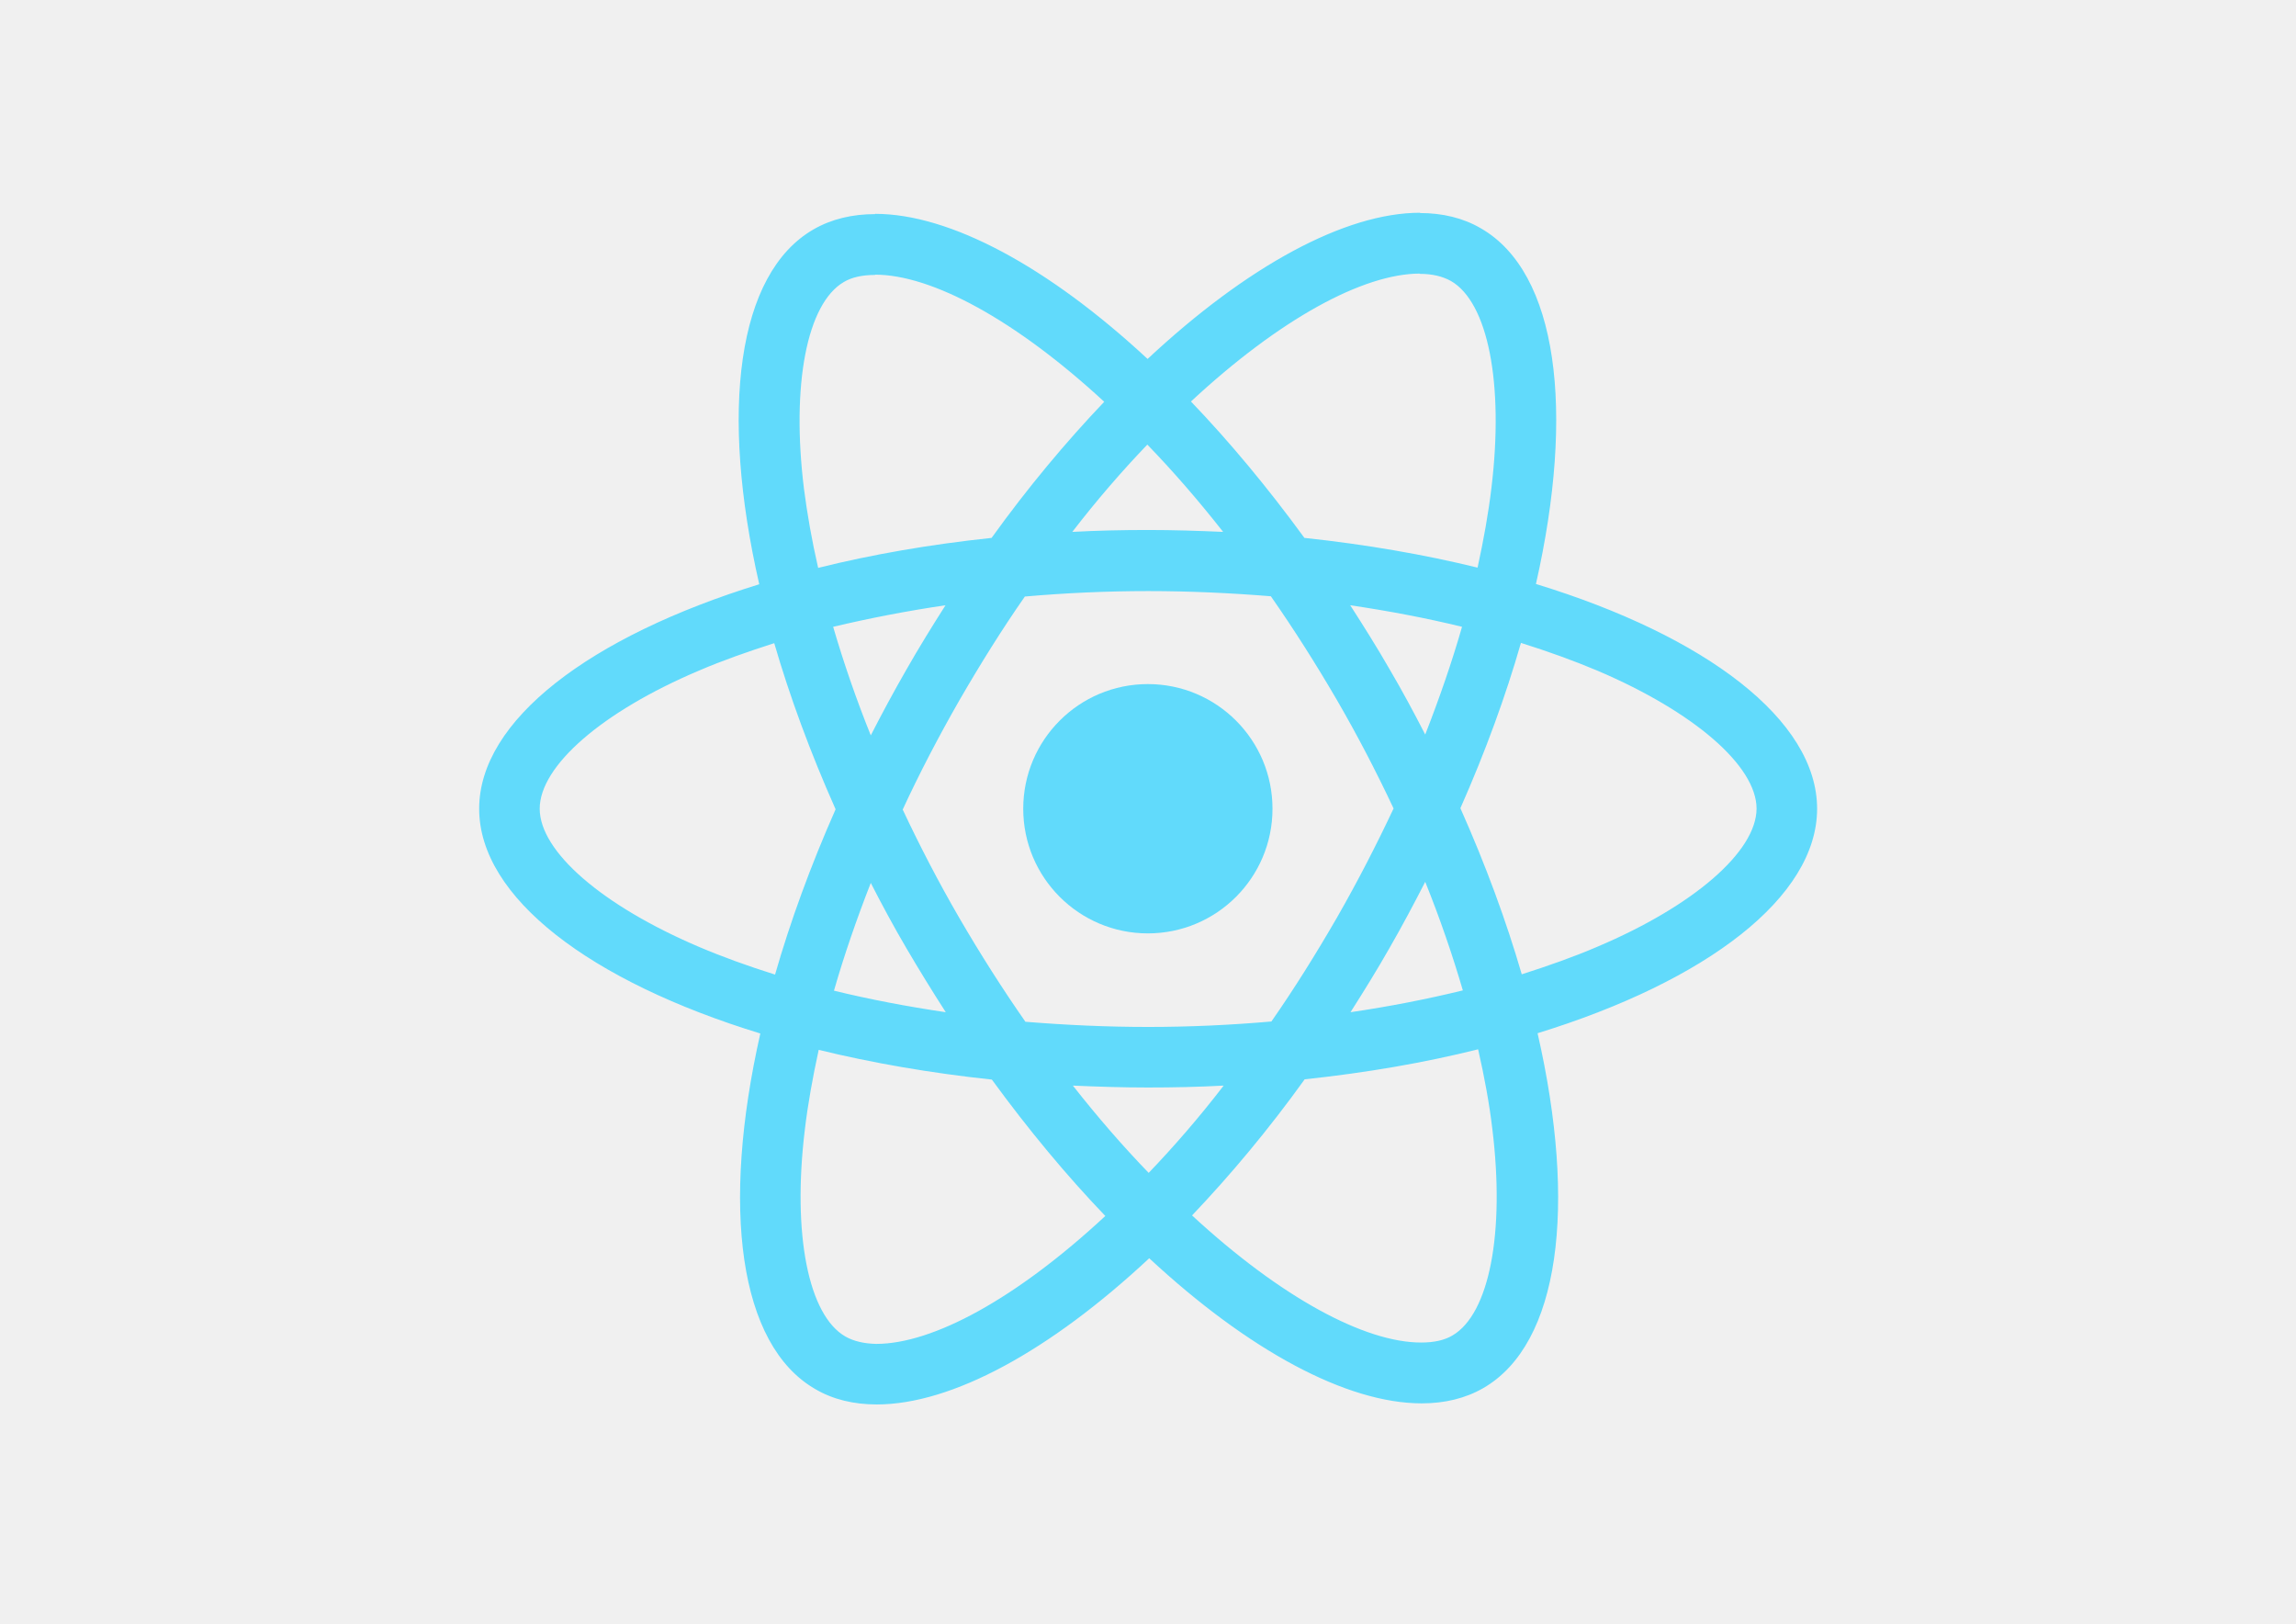
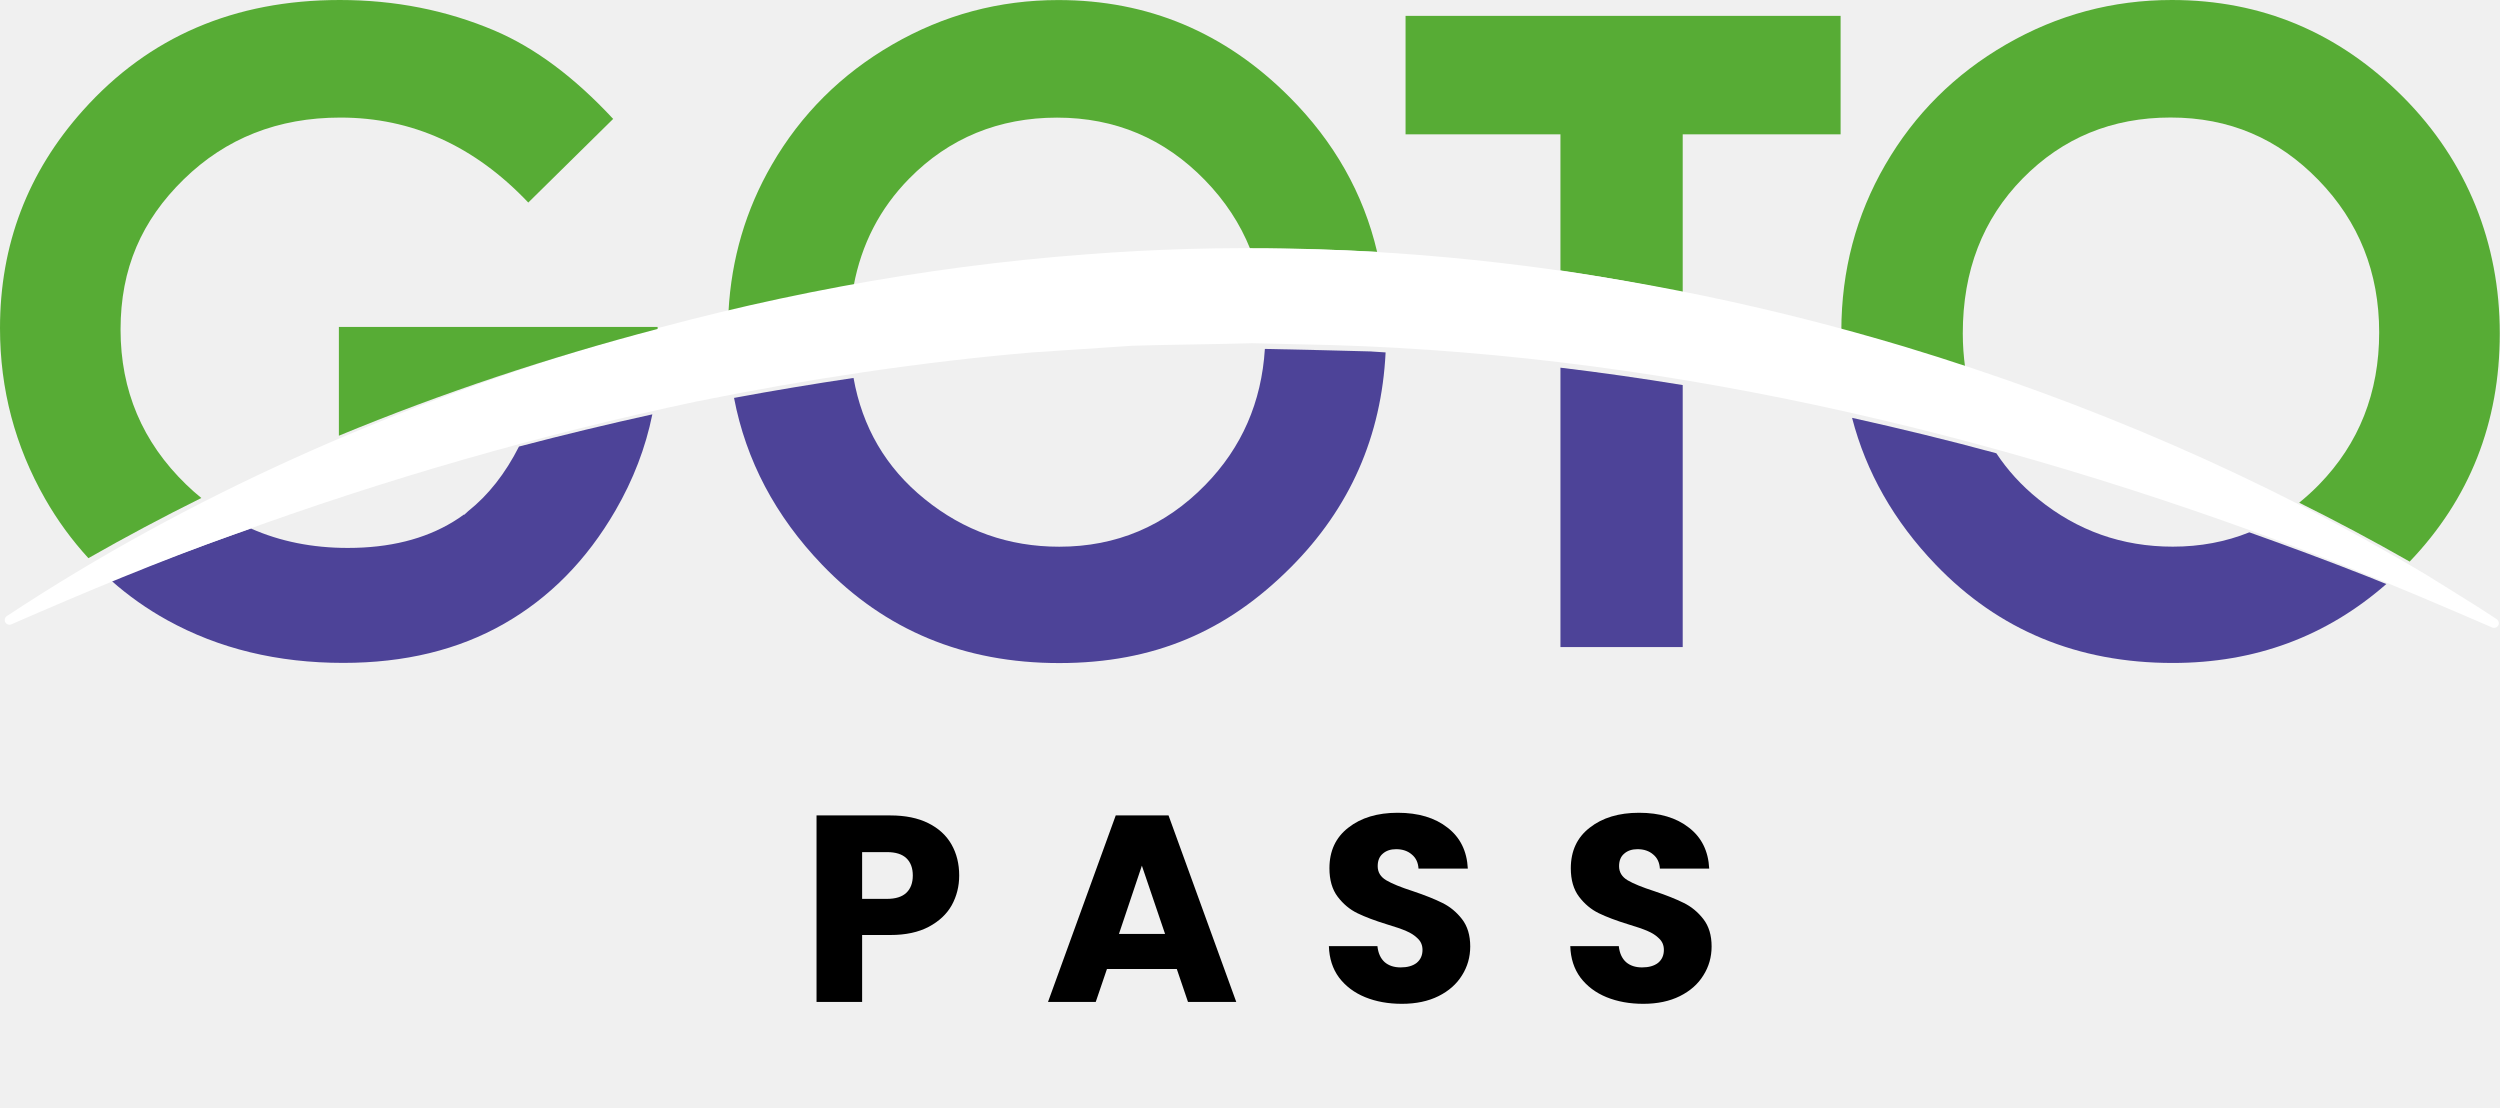
- <svg xmlns="http://www.w3.org/2000/svg" viewBox="0 0 841.9 595.3">
-   <g fill="#61DAFB">
-     <path d="M666.3 296.5c0-32.5-40.7-63.3-103.1-82.4 14.4-63.6 8-114.2-20.2-130.4-6.5-3.8-14.1-5.6-22.4-5.6v22.3c4.6 0 8.3.9 11.4 2.6 13.6 7.8 19.5 37.5 14.9 75.7-1.1 9.4-2.9 19.3-5.1 29.4-19.6-4.8-41-8.5-63.5-10.9-13.5-18.5-27.5-35.3-41.6-50 32.6-30.3 63.2-46.9 84-46.9V78c-27.5 0-63.5 19.6-99.9 53.6-36.4-33.8-72.4-53.2-99.9-53.2v22.3c20.7 0 51.4 16.5 84 46.6-14 14.7-28 31.4-41.3 49.9-22.6 2.4-44 6.1-63.6 11-2.3-10-4-19.7-5.2-29-4.7-38.2 1.1-67.9 14.6-75.8 3-1.8 6.9-2.6 11.5-2.6V78.5c-8.4 0-16 1.8-22.6 5.6-28.1 16.2-34.4 66.7-19.9 130.1-62.2 19.2-102.7 49.9-102.7 82.3 0 32.5 40.7 63.3 103.1 82.4-14.4 63.6-8 114.2 20.2 130.4 6.5 3.8 14.1 5.6 22.5 5.6 27.5 0 63.5-19.6 99.9-53.6 36.4 33.8 72.4 53.2 99.9 53.2 8.4 0 16-1.8 22.6-5.6 28.1-16.2 34.4-66.7 19.9-130.1 62-19.1 102.5-49.9 102.5-82.3zm-130.2-66.7c-3.7 12.9-8.3 26.2-13.5 39.5-4.1-8-8.4-16-13.1-24-4.6-8-9.5-15.8-14.4-23.4 14.2 2.1 27.9 4.7 41 7.9zm-45.8 106.5c-7.8 13.5-15.8 26.3-24.1 38.2-14.9 1.3-30 2-45.2 2-15.1 0-30.2-.7-45-1.9-8.3-11.9-16.4-24.6-24.2-38-7.6-13.1-14.5-26.4-20.8-39.8 6.2-13.4 13.2-26.8 20.7-39.9 7.8-13.5 15.8-26.3 24.1-38.2 14.9-1.3 30-2 45.2-2 15.1 0 30.2.7 45 1.9 8.3 11.9 16.4 24.6 24.2 38 7.6 13.1 14.5 26.4 20.8 39.8-6.3 13.4-13.2 26.8-20.7 39.9zm32.3-13c5.4 13.4 10 26.8 13.8 39.8-13.1 3.2-26.9 5.9-41.2 8 4.9-7.7 9.8-15.6 14.4-23.7 4.6-8 8.9-16.1 13-24.1zM421.2 430c-9.3-9.6-18.6-20.3-27.8-32 9 .4 18.2.7 27.5.7 9.4 0 18.7-.2 27.8-.7-9 11.7-18.3 22.4-27.5 32zm-74.4-58.9c-14.2-2.1-27.9-4.7-41-7.9 3.7-12.9 8.3-26.2 13.5-39.5 4.1 8 8.4 16 13.1 24 4.7 8 9.5 15.8 14.4 23.4zM420.7 163c9.3 9.6 18.6 20.3 27.8 32-9-.4-18.2-.7-27.5-.7-9.4 0-18.7.2-27.8.7 9-11.7 18.3-22.4 27.5-32zm-74 58.9c-4.9 7.7-9.8 15.6-14.4 23.7-4.6 8-8.9 16-13 24-5.4-13.4-10-26.8-13.8-39.8 13.1-3.1 26.9-5.8 41.2-7.9zm-90.5 125.2c-35.4-15.1-58.3-34.9-58.3-50.6 0-15.7 22.9-35.6 58.3-50.6 8.6-3.7 18-7 27.7-10.1 5.7 19.6 13.2 40 22.5 60.9-9.2 20.8-16.6 41.1-22.2 60.6-9.9-3.1-19.3-6.5-28-10.2zM310 490c-13.6-7.8-19.5-37.5-14.9-75.7 1.1-9.4 2.9-19.3 5.1-29.4 19.6 4.8 41 8.5 63.5 10.9 13.5 18.5 27.5 35.3 41.6 50-32.6 30.3-63.2 46.9-84 46.9-4.5-.1-8.3-1-11.3-2.7zm237.2-76.2c4.7 38.2-1.1 67.9-14.6 75.8-3 1.8-6.9 2.6-11.5 2.6-20.7 0-51.4-16.5-84-46.6 14-14.7 28-31.4 41.3-49.9 22.6-2.4 44-6.1 63.6-11 2.3 10.1 4.1 19.8 5.2 29.1zm38.5-66.7c-8.6 3.7-18 7-27.7 10.1-5.7-19.6-13.2-40-22.5-60.9 9.2-20.8 16.6-41.1 22.2-60.6 9.9 3.1 19.3 6.5 28.1 10.2 35.4 15.1 58.3 34.9 58.3 50.6-.1 15.7-23 35.6-58.4 50.6zM320.8 78.4z" />
-     <circle cx="420.9" cy="296.5" r="45.7" />
-     <path d="M520.5 78.1z" />
-   </g>
+ <svg xmlns="http://www.w3.org/2000/svg" width="140" height="62" viewBox="0 0 140 62" fill="none">
+   <path d="M40.796 17.44C40.958 14.489 41.76 11.749 43.219 9.229C44.859 6.392 47.118 4.148 49.989 2.489C52.861 0.831 55.953 0.003 59.267 0.003C64.285 0.003 68.6 1.813 72.212 5.434C74.713 7.942 76.35 10.834 77.118 14.102C74.754 13.972 72.386 13.916 70.009 13.931C69.443 12.521 68.597 11.24 67.474 10.084C65.206 7.753 62.446 6.587 59.195 6.587C55.944 6.587 53.15 7.725 50.916 10C49.271 11.671 48.238 13.68 47.802 16.021C45.755 16.383 43.655 16.758 41.698 17.233C41.396 17.301 41.098 17.375 40.796 17.447" fill="#57AC35" />
+   <path d="M4.95 31.257C7.025 30.073 9.134 28.948 11.275 27.888C10.982 27.649 10.696 27.398 10.419 27.128C7.974 24.757 6.751 21.867 6.751 18.454C6.751 15.041 7.93 12.35 10.288 10.044C12.647 7.738 15.571 6.584 19.062 6.584C23.069 6.584 26.575 8.168 29.584 11.343L34.337 6.659C32.166 4.321 29.948 2.669 27.683 1.708C24.998 0.57 22.114 0 19.028 0C13.126 0 8.335 2.058 4.654 6.175C1.552 9.635 0 13.705 0 18.383C0 21.796 0.84 24.977 2.52 27.922C3.223 29.155 4.038 30.262 4.95 31.257Z" fill="#57AC35" />
+   <path d="M107.331 19.713C108.239 19.989 109.145 20.277 110.047 20.569C109.963 19.958 109.916 19.328 109.916 18.668C109.916 15.159 111.036 12.27 113.27 9.994C115.507 7.719 118.266 6.581 121.552 6.581C124.837 6.581 127.562 7.747 129.83 10.078C132.098 12.409 133.234 15.255 133.234 18.619C133.234 21.982 132.108 24.843 129.855 27.15C129.501 27.512 129.13 27.844 128.754 28.151C130.848 29.19 132.91 30.29 134.942 31.45C138.302 27.937 139.988 23.678 139.988 18.668C139.988 13.659 138.181 9.049 134.572 5.428C130.957 1.81 126.641 0 121.623 0C118.31 0 115.217 0.828 112.346 2.486C109.474 4.145 107.219 6.392 105.576 9.226C103.94 12.05 103.121 15.147 103.115 18.513C104.148 18.808 107.328 19.71 107.328 19.71" fill="#57AC35" />
+   <path d="M87.385 15.14C89.681 15.481 91.964 15.894 94.232 16.38V7.524H103.074V0.89H78.711V7.521H87.385V15.14Z" fill="#57AC35" />
+   <path d="M132.546 32.268C130.369 31.412 128.172 30.594 125.963 29.81C124.641 30.343 123.213 30.613 121.673 30.613C118.842 30.613 116.331 29.723 114.141 27.947C113.198 27.187 112.421 26.328 111.795 25.383C109.117 24.657 106.422 24 103.716 23.399C104.503 26.443 106.062 29.187 108.401 31.623C111.923 35.291 116.347 37.126 121.673 37.126C126.287 37.126 130.272 35.647 133.635 32.705C133.271 32.559 132.91 32.411 132.546 32.268Z" fill="#4D4398" />
+   <path d="M87.385 20.59V36.236H94.232V21.564C91.955 21.192 89.674 20.863 87.385 20.59Z" fill="#4D4398" />
+   <path d="M29.064 25.005C28.293 26.527 27.344 27.729 26.221 28.622C26.143 28.69 26.069 28.768 25.988 28.833L25.975 28.817C25.782 28.96 25.583 29.093 25.378 29.217C23.776 30.194 21.809 30.684 19.476 30.684C17.494 30.684 15.69 30.321 14.056 29.599C13.241 29.884 12.423 30.172 11.614 30.467C9.807 31.118 8.018 31.809 6.238 32.522C7.19 33.362 8.232 34.103 9.371 34.732C12.255 36.326 15.54 37.122 19.221 37.122C22.662 37.122 25.661 36.394 28.215 34.937C30.773 33.48 32.854 31.366 34.462 28.594C35.467 26.861 36.155 25.063 36.531 23.203C34.039 23.752 31.547 24.354 29.068 25.005" fill="#4D4398" />
+   <path d="M76.822 19.682C75.534 19.639 72.65 19.58 70.833 19.539C70.646 22.518 69.545 25.06 67.498 27.156C65.246 29.462 62.517 30.616 59.316 30.616C56.485 30.616 53.974 29.726 51.784 27.95C49.6 26.186 48.287 23.913 47.798 21.164C45.565 21.498 43.328 21.87 41.106 22.283C41.775 25.78 43.418 28.895 46.041 31.629C49.562 35.297 53.986 37.132 59.313 37.132C64.639 37.132 68.718 35.346 72.283 31.772C75.599 28.449 77.363 24.434 77.594 19.735C77.335 19.719 77.077 19.697 76.822 19.685" fill="#4D4398" />
+   <path d="M0.426 34.472C10.618 27.748 21.89 22.807 33.594 19.291C42.426 16.681 51.644 14.927 60.828 14.245C76.235 13.042 91.874 14.986 106.64 19.409C116.888 22.512 126.753 26.738 135.928 32.222C136.83 32.795 138.843 34.013 139.773 34.646C139.913 34.717 139.991 34.903 139.891 35.043C139.82 35.151 139.68 35.191 139.564 35.139C136.802 33.948 134.061 32.77 131.273 31.676C113.229 24.62 94.024 19.905 74.595 19.323L70.115 19.22C68.55 19.273 64.913 19.307 63.398 19.363C61.79 19.474 59.41 19.626 57.807 19.735C51.56 20.265 45.099 21.248 38.967 22.491C30.231 24.338 21.504 26.855 13.123 29.918C8.892 31.437 4.76 33.161 0.638 34.962C0.504 35.021 0.345 34.962 0.286 34.826C0.23 34.686 0.292 34.537 0.426 34.472Z" fill="white" />
+   <path d="M18.977 24.4C24.777 21.998 30.756 20.014 36.826 18.42V18.309H18.977V24.397V24.4Z" fill="#57AC35" />
+   <path d="M92.027 56.214C91.261 56.214 90.574 56.09 89.966 55.842C89.359 55.594 88.871 55.227 88.503 54.741C88.145 54.255 87.956 53.67 87.936 52.985H90.653C90.693 53.372 90.828 53.67 91.057 53.878C91.286 54.076 91.584 54.175 91.953 54.175C92.331 54.175 92.63 54.091 92.849 53.923C93.068 53.744 93.177 53.501 93.177 53.194C93.177 52.935 93.088 52.722 92.908 52.554C92.739 52.385 92.525 52.246 92.266 52.137C92.017 52.028 91.659 51.904 91.191 51.765C90.514 51.557 89.962 51.348 89.533 51.14C89.105 50.932 88.737 50.624 88.428 50.218C88.12 49.811 87.965 49.28 87.965 48.625C87.965 47.653 88.319 46.894 89.026 46.349C89.733 45.793 90.653 45.515 91.788 45.515C92.943 45.515 93.874 45.793 94.581 46.349C95.288 46.894 95.666 47.658 95.716 48.64H92.953C92.933 48.303 92.809 48.04 92.58 47.852C92.351 47.653 92.057 47.554 91.699 47.554C91.39 47.554 91.141 47.638 90.952 47.807C90.763 47.966 90.668 48.199 90.668 48.506C90.668 48.843 90.828 49.106 91.146 49.295C91.465 49.483 91.963 49.687 92.639 49.905C93.317 50.133 93.864 50.351 94.282 50.56C94.71 50.768 95.079 51.071 95.387 51.467C95.696 51.864 95.85 52.375 95.85 53C95.85 53.595 95.696 54.136 95.387 54.622C95.089 55.108 94.651 55.495 94.073 55.783C93.496 56.07 92.814 56.214 92.027 56.214Z" fill="black" />
+   <path d="M78.51 56.214C77.743 56.214 77.056 56.09 76.449 55.842C75.842 55.594 75.354 55.227 74.985 54.741C74.627 54.255 74.438 53.67 74.418 52.985H77.136C77.176 53.372 77.31 53.67 77.539 53.878C77.768 54.076 78.067 54.175 78.435 54.175C78.813 54.175 79.112 54.091 79.331 53.923C79.55 53.744 79.66 53.501 79.66 53.194C79.66 52.935 79.57 52.722 79.391 52.554C79.222 52.385 79.007 52.246 78.749 52.137C78.5 52.028 78.141 51.904 77.673 51.765C76.996 51.557 76.444 51.348 76.016 51.14C75.588 50.932 75.219 50.624 74.911 50.218C74.602 49.811 74.448 49.28 74.448 48.625C74.448 47.653 74.801 46.894 75.508 46.349C76.215 45.793 77.136 45.515 78.271 45.515C79.426 45.515 80.356 45.793 81.063 46.349C81.77 46.894 82.148 47.658 82.198 48.64H79.436C79.416 48.303 79.291 48.04 79.062 47.852C78.833 47.653 78.54 47.554 78.181 47.554C77.873 47.554 77.624 47.638 77.434 47.807C77.245 47.966 77.151 48.199 77.151 48.506C77.151 48.843 77.31 49.106 77.629 49.295C77.947 49.483 78.445 49.687 79.122 49.905C79.799 50.133 80.347 50.351 80.765 50.56C81.193 50.768 81.561 51.071 81.87 51.467C82.178 51.864 82.333 52.375 82.333 53C82.333 53.595 82.178 54.136 81.87 54.622C81.571 55.108 81.133 55.495 80.556 55.783C79.978 56.07 79.296 56.214 78.51 56.214Z" fill="black" />
+   <path d="M65.901 54.265H61.989L61.361 56.11H58.688L62.481 45.664H65.438L69.231 56.11H66.528L65.901 54.265ZM65.244 52.301L63.945 48.477L62.661 52.301H65.244Z" fill="black" />
+   <path d="M53.715 49.027C53.715 49.632 53.575 50.188 53.297 50.694C53.018 51.19 52.59 51.592 52.013 51.899C51.435 52.206 50.718 52.36 49.862 52.36H48.279V56.11H45.726V45.664H49.862C50.698 45.664 51.405 45.808 51.983 46.096C52.56 46.383 52.993 46.78 53.282 47.286C53.571 47.792 53.715 48.373 53.715 49.027ZM49.668 50.337C50.156 50.337 50.519 50.222 50.758 49.994C50.997 49.766 51.117 49.444 51.117 49.027C51.117 48.611 50.997 48.288 50.758 48.06C50.519 47.832 50.156 47.718 49.668 47.718H48.279V50.337H49.668Z" fill="black" />
</svg>
